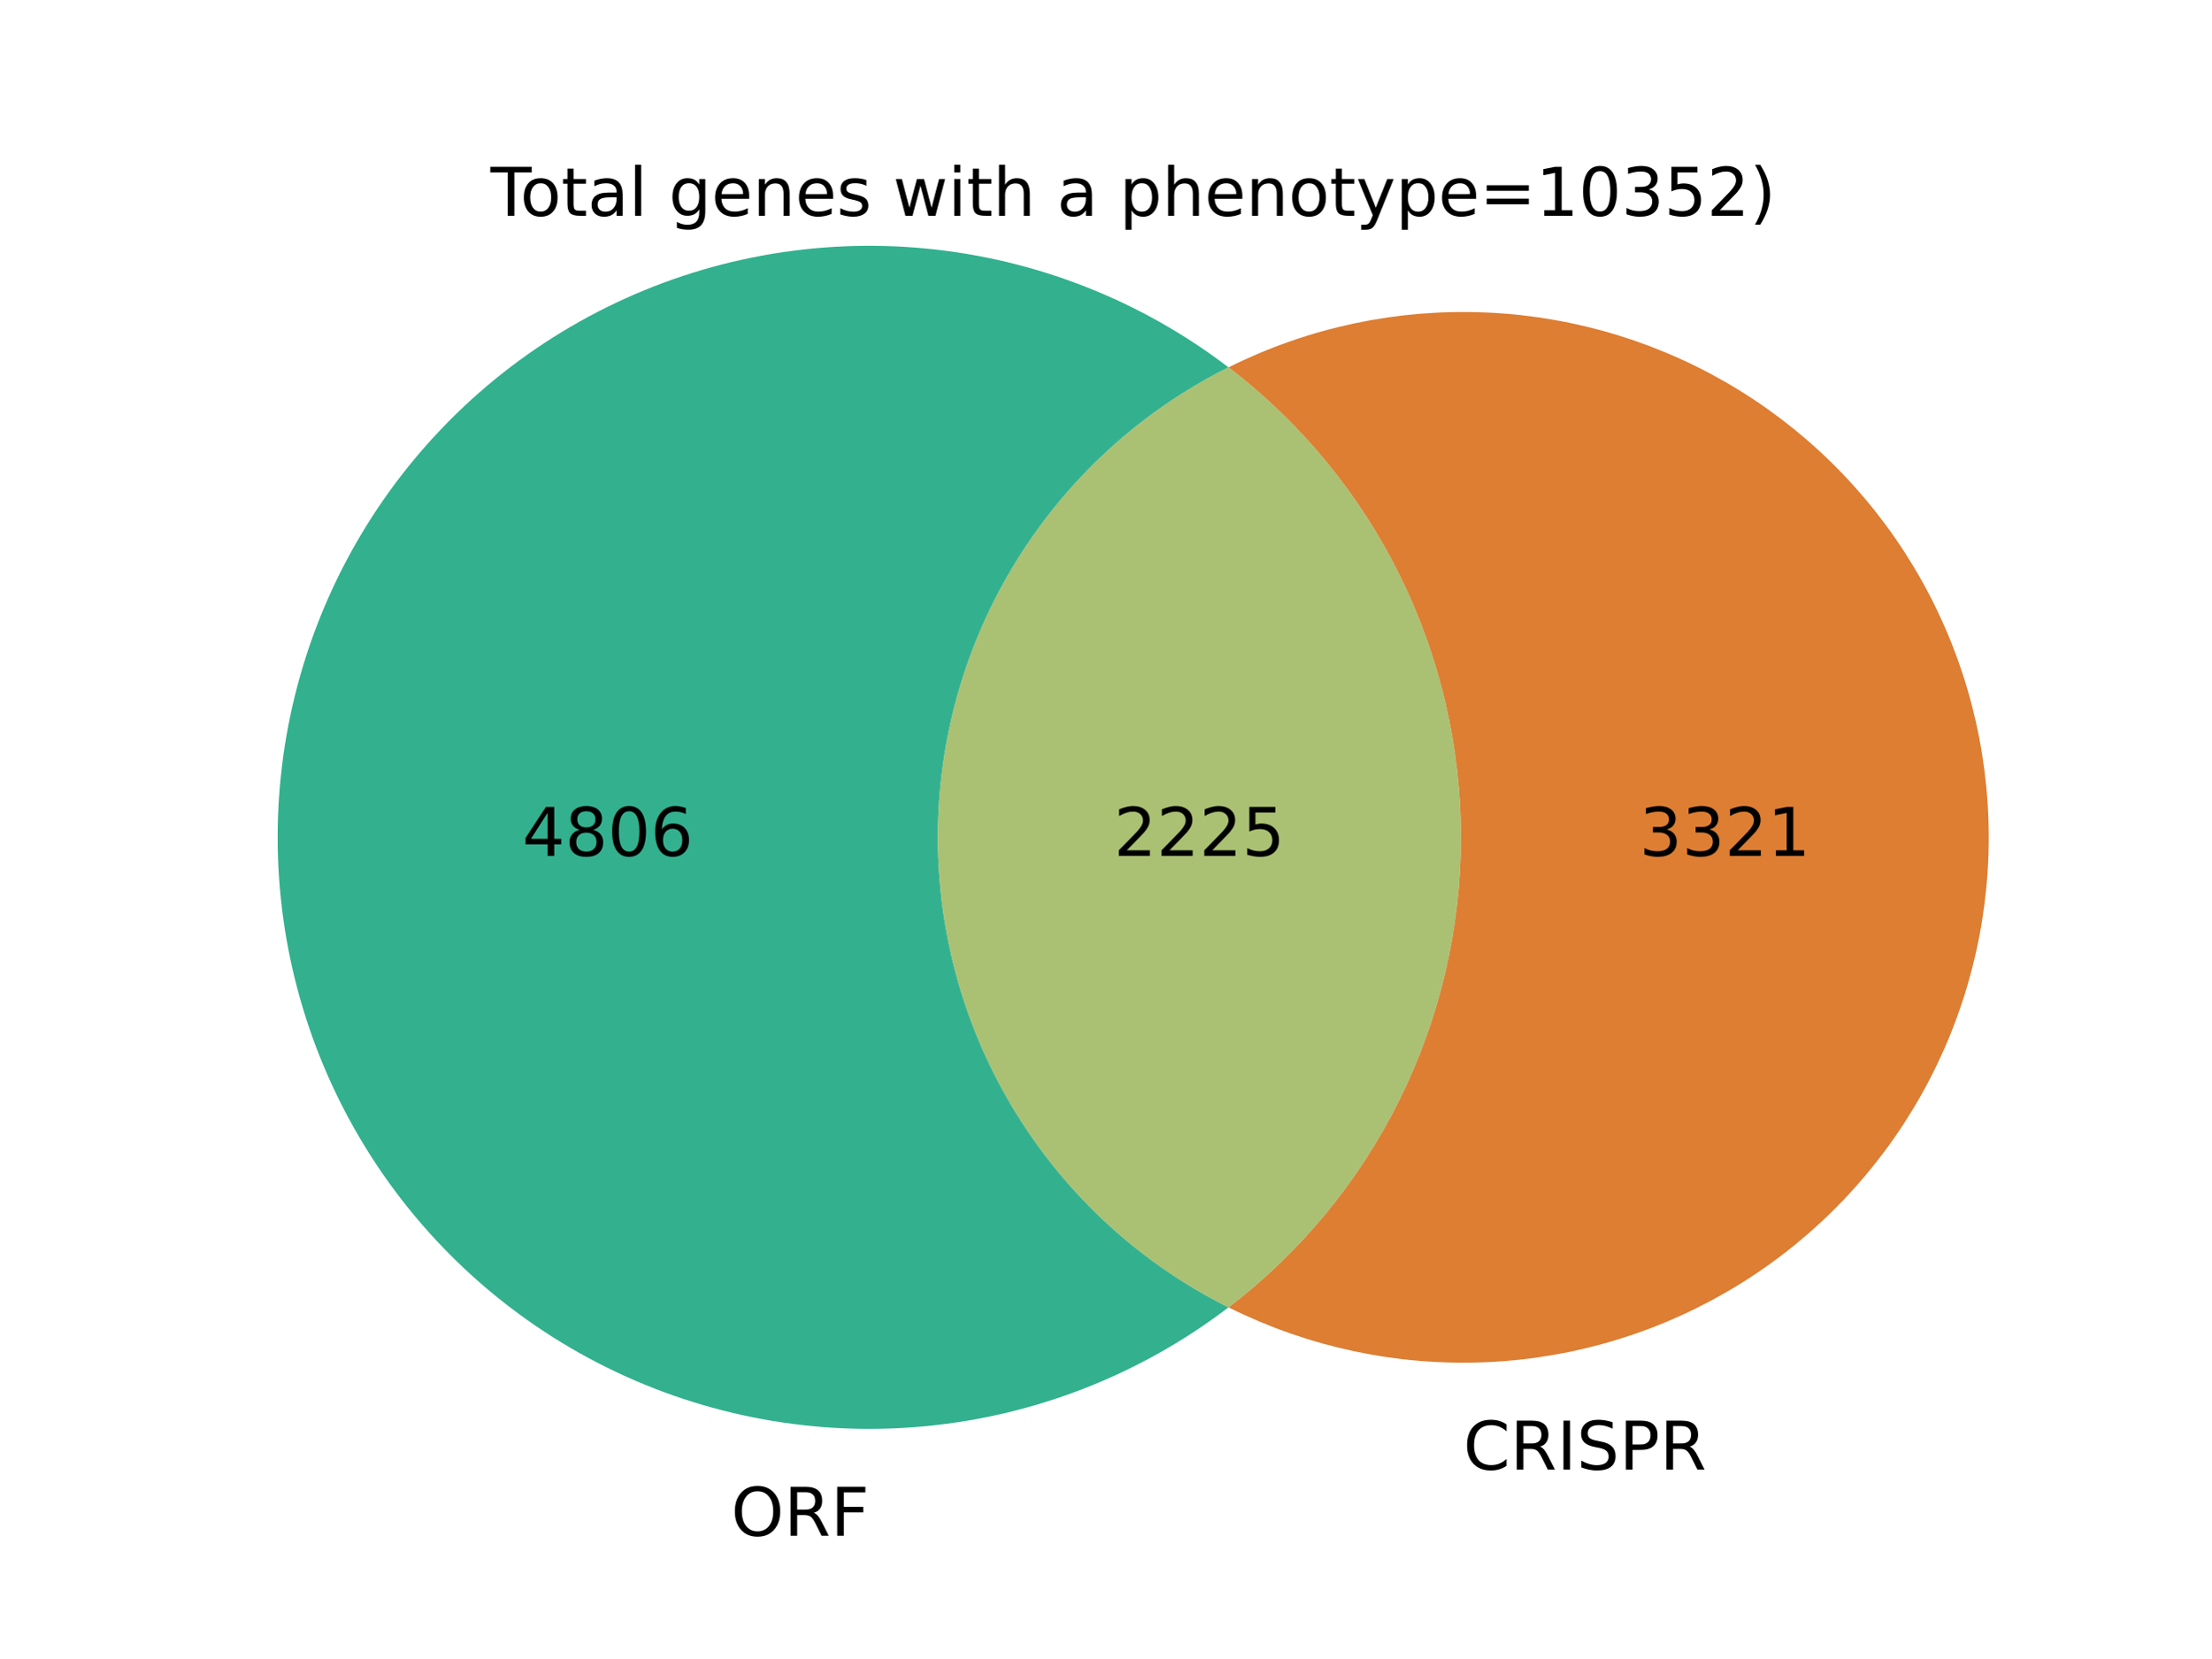
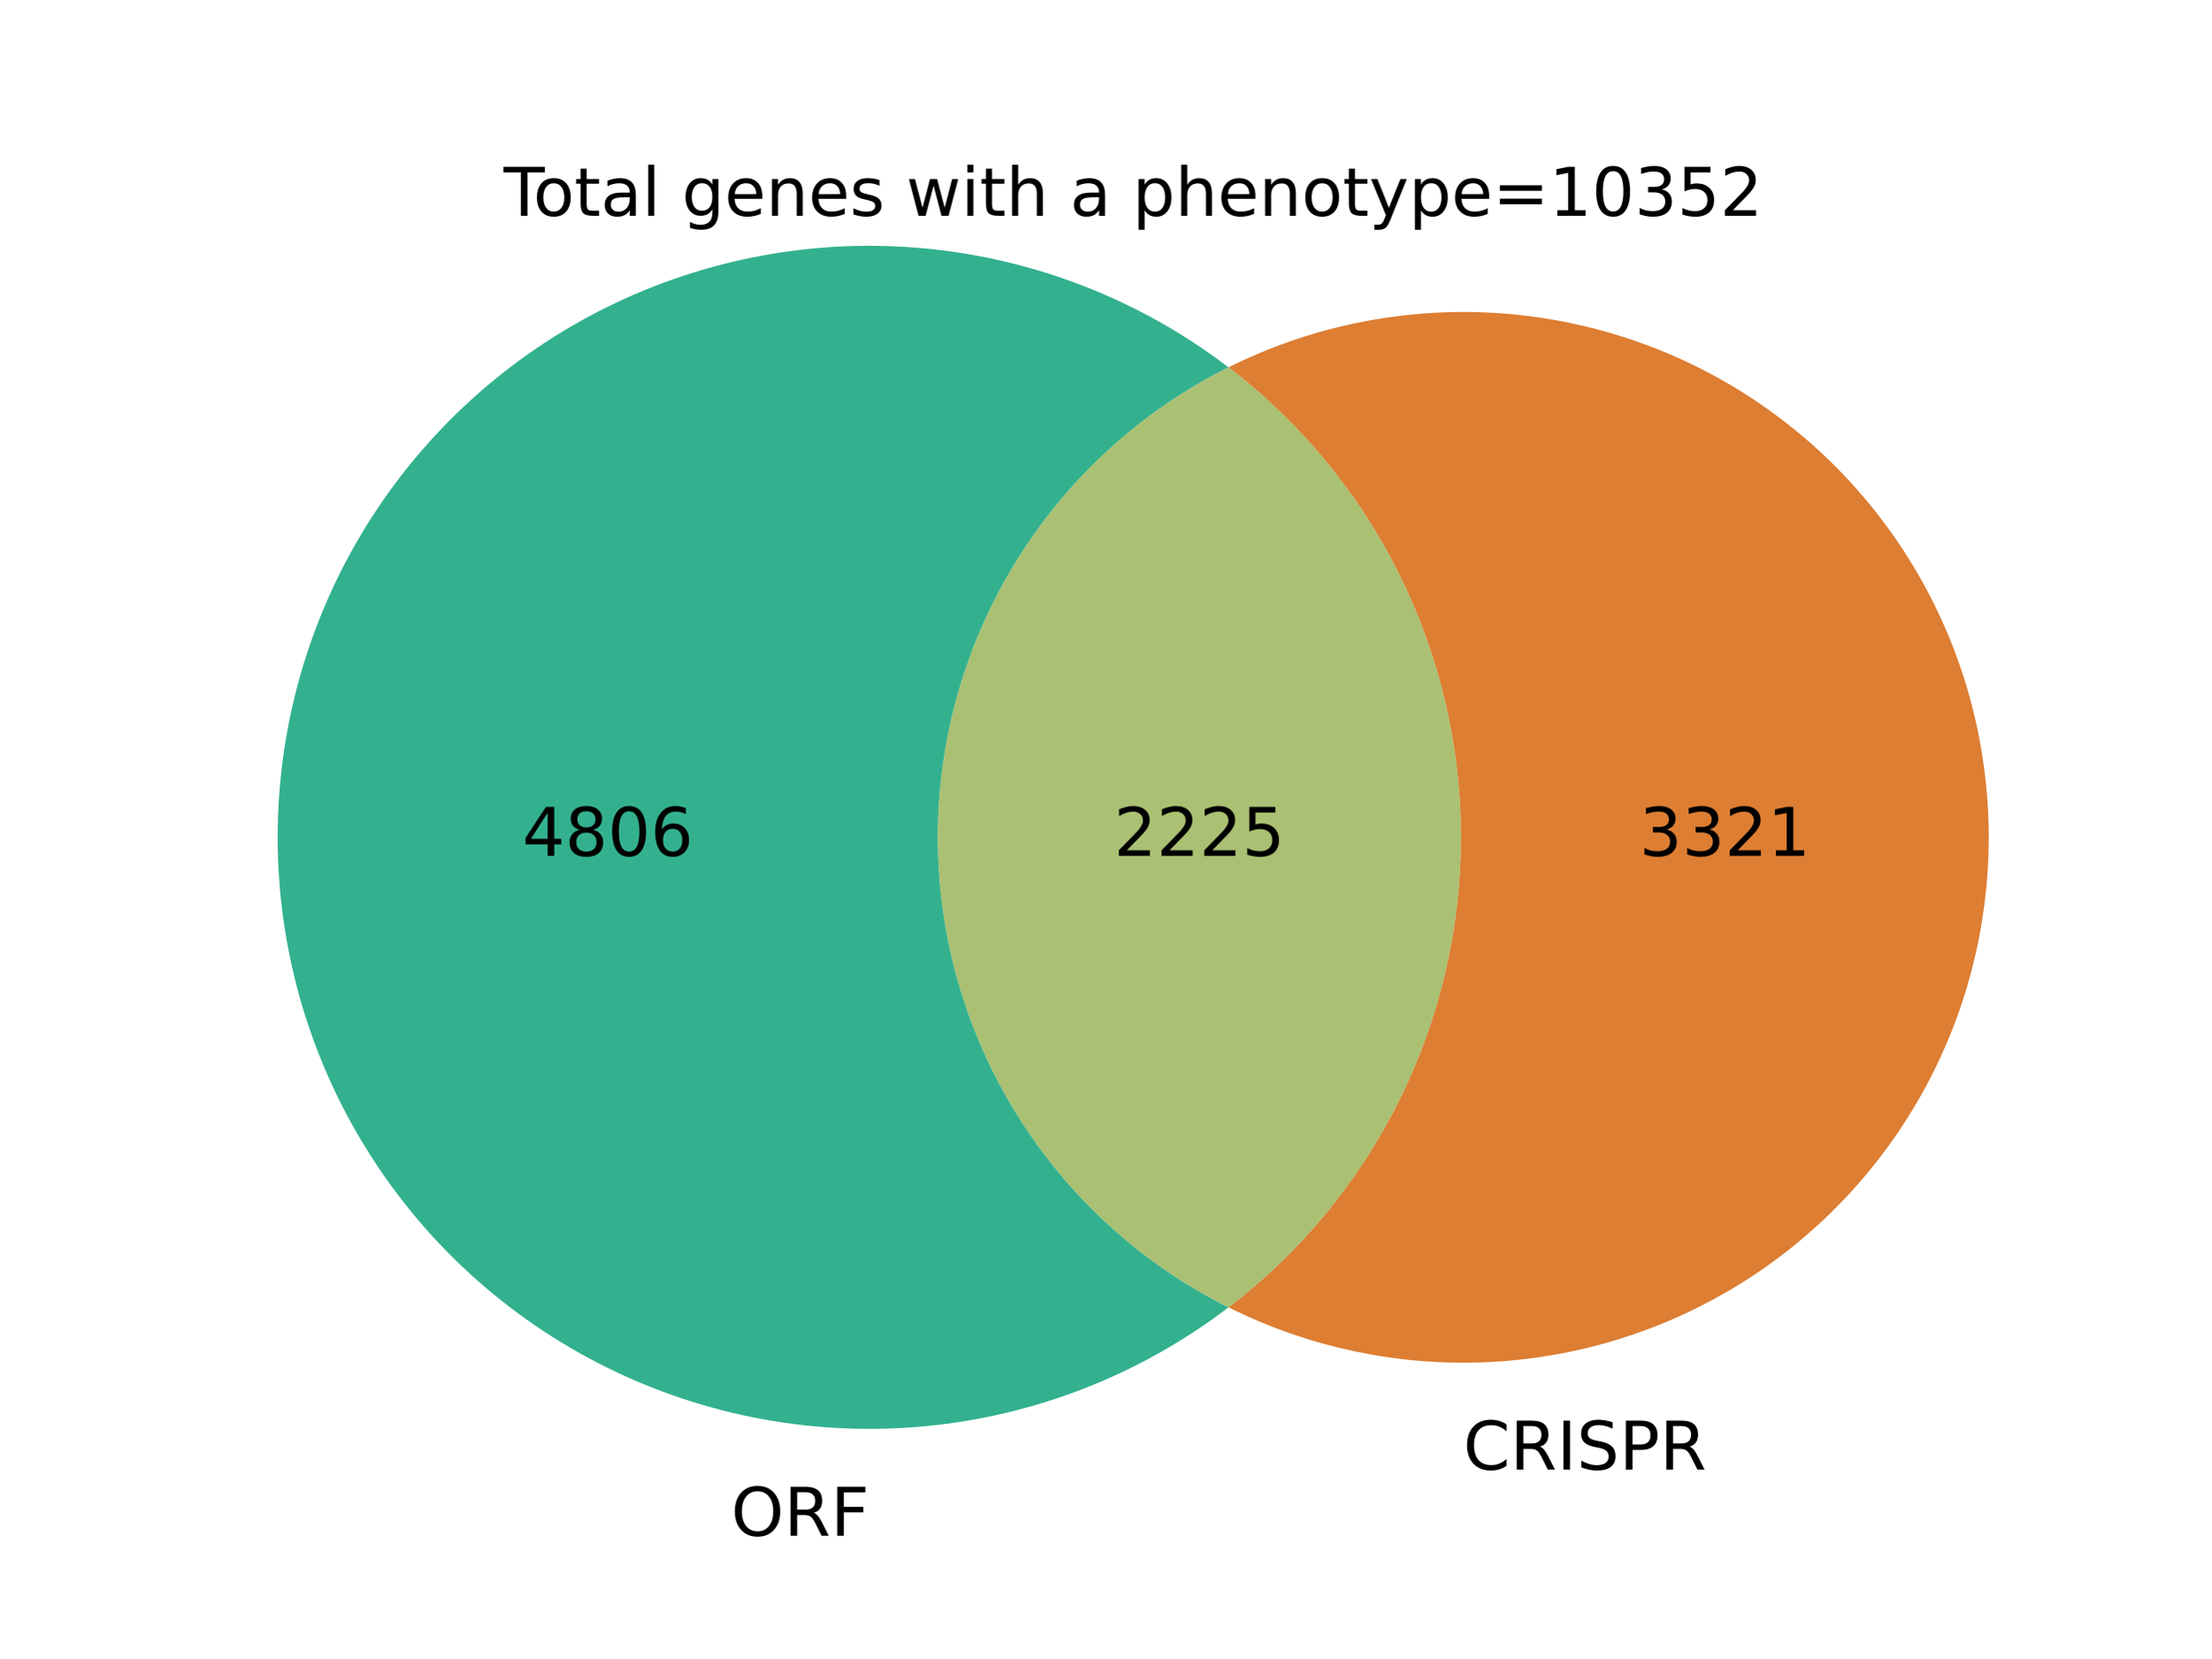
<svg xmlns="http://www.w3.org/2000/svg" xmlns:xlink="http://www.w3.org/1999/xlink" width="460.8pt" height="345.6pt" viewBox="0 0 460.8 345.6" version="1.1">
  <defs>
    <style type="text/css">*{stroke-linejoin: round; stroke-linecap: butt}</style>
  </defs>
  <g id="figure_1">
    <g id="patch_1">
      <path d="M 0 345.6  L 460.8 345.6  L 460.8 0  L 0 0  L 0 345.6  z " style="fill: none" />
    </g>
    <g id="axes_1">
      <g id="patch_2">
-         <path d="M 256.025 272.495  C 237.825 263.405 222.514 249.422 211.815 232.119  C 201.116 214.817 195.448 194.871 195.448 174.528  C 195.448 154.185 201.116 134.239 211.815 116.937  C 222.514 99.634 237.825 85.651 256.025 76.561  C 237.758 62.602 215.945 54.026 193.062 51.806  C 170.179 49.586 147.126 53.811 126.516 63.999  C 105.907 74.188 88.552 89.941 76.422 109.47  C 64.291 128.999 57.861 151.538 57.861 174.528  C 57.861 197.518 64.291 220.057 76.422 239.586  C 88.552 259.115 105.907 274.868 126.516 285.057  C 147.126 295.245 170.179 299.47 193.062 297.25  C 215.945 295.03 237.758 286.454 256.025 272.495  " clip-path="url(#pfdc2369c62)" style="fill: #009e73; opacity: 0.8" />
+         <path d="M 256.025 272.495  C 237.825 263.405 222.514 249.422 211.815 232.119  C 201.116 214.817 195.448 194.871 195.448 174.528  C 195.448 154.185 201.116 134.239 211.815 116.937  C 222.514 99.634 237.825 85.651 256.025 76.561  C 237.758 62.602 215.945 54.026 193.062 51.806  C 170.179 49.586 147.126 53.811 126.516 63.999  C 105.907 74.188 88.552 89.941 76.422 109.47  C 64.291 128.999 57.861 151.538 57.861 174.528  C 57.861 197.518 64.291 220.057 76.422 239.586  C 88.552 259.115 105.907 274.868 126.516 285.057  C 147.126 295.245 170.179 299.47 193.062 297.25  C 215.945 295.03 237.758 286.454 256.025 272.495  " clip-path="url(#p9360672072)" style="fill: #009e73; opacity: 0.8" />
      </g>
      <g id="patch_3">
-         <path d="M 256.025 76.561  C 271.083 88.069 283.288 102.896 291.687 119.886  C 300.087 136.876 304.456 155.575 304.456 174.528  C 304.456 193.481 300.087 212.18 291.687 229.17  C 283.288 246.16 271.083 260.987 256.025 272.495  C 272.719 280.833 291.271 284.766 309.912 283.921  C 328.554 283.077 346.673 277.48 362.545 267.666  C 378.416 257.852 391.519 244.142 400.604 227.843  C 409.689 211.543 414.459 193.189 414.459 174.528  C 414.459 155.867 409.689 137.513 400.604 121.213  C 391.519 104.914 378.416 91.204 362.545 81.39  C 346.673 71.576 328.554 65.979 309.912 65.135  C 291.271 64.29 272.719 68.223 256.025 76.561  " clip-path="url(#pfdc2369c62)" style="fill: #d55e00; opacity: 0.8" />
+         <path d="M 256.025 76.561  C 271.083 88.069 283.288 102.896 291.687 119.886  C 300.087 136.876 304.456 155.575 304.456 174.528  C 304.456 193.481 300.087 212.18 291.687 229.17  C 283.288 246.16 271.083 260.987 256.025 272.495  C 272.719 280.833 291.271 284.766 309.912 283.921  C 328.554 283.077 346.673 277.48 362.545 267.666  C 378.416 257.852 391.519 244.142 400.604 227.843  C 409.689 211.543 414.459 193.189 414.459 174.528  C 414.459 155.867 409.689 137.513 400.604 121.213  C 391.519 104.914 378.416 91.204 362.545 81.39  C 346.673 71.576 328.554 65.979 309.912 65.135  C 291.271 64.29 272.719 68.223 256.025 76.561  " clip-path="url(#p9360672072)" style="fill: #d55e00; opacity: 0.8" />
      </g>
      <g id="patch_4">
-         <path d="M 256.025 272.495  C 271.083 260.987 283.288 246.16 291.687 229.17  C 300.087 212.18 304.456 193.481 304.456 174.528  C 304.456 155.575 300.087 136.876 291.687 119.886  C 283.288 102.896 271.083 88.069 256.025 76.561  C 237.825 85.651 222.514 99.634 211.815 116.937  C 201.116 134.239 195.448 154.185 195.448 174.528  C 195.448 194.871 201.116 214.817 211.815 232.119  C 222.514 249.422 237.825 263.405 256.025 272.495  " clip-path="url(#pfdc2369c62)" style="fill: #95b050; opacity: 0.8" />
+         <path d="M 256.025 272.495  C 271.083 260.987 283.288 246.16 291.687 229.17  C 300.087 212.18 304.456 193.481 304.456 174.528  C 304.456 155.575 300.087 136.876 291.687 119.886  C 283.288 102.896 271.083 88.069 256.025 76.561  C 237.825 85.651 222.514 99.634 211.815 116.937  C 201.116 134.239 195.448 154.185 195.448 174.528  C 195.448 194.871 201.116 214.817 211.815 232.119  C 222.514 249.422 237.825 263.405 256.025 272.495  " clip-path="url(#p9360672072)" style="fill: #95b050; opacity: 0.8" />
      </g>
      <g id="text_1">
        <g transform="translate(108.8392 178.3911) scale(0.14 -0.14)">
          <defs>
            <path id="DejaVuSans-34" d="M 2419 4116  L 825 1625  L 2419 1625  L 2419 4116  z M 2253 4666  L 3047 4666  L 3047 1625  L 3713 1625  L 3713 1100  L 3047 1100  L 3047 0  L 2419 0  L 2419 1100  L 313 1100  L 313 1709  L 2253 4666  z " transform="scale(0.015625)" />
            <path id="DejaVuSans-38" d="M 2034 2216  Q 1584 2216 1326 1975  Q 1069 1734 1069 1313  Q 1069 891 1326 650  Q 1584 409 2034 409  Q 2484 409 2743 651  Q 3003 894 3003 1313  Q 3003 1734 2745 1975  Q 2488 2216 2034 2216  z M 1403 2484  Q 997 2584 770 2862  Q 544 3141 544 3541  Q 544 4100 942 4425  Q 1341 4750 2034 4750  Q 2731 4750 3128 4425  Q 3525 4100 3525 3541  Q 3525 3141 3298 2862  Q 3072 2584 2669 2484  Q 3125 2378 3379 2068  Q 3634 1759 3634 1313  Q 3634 634 3220 271  Q 2806 -91 2034 -91  Q 1263 -91 848 271  Q 434 634 434 1313  Q 434 1759 690 2068  Q 947 2378 1403 2484  z M 1172 3481  Q 1172 3119 1398 2916  Q 1625 2713 2034 2713  Q 2441 2713 2670 2916  Q 2900 3119 2900 3481  Q 2900 3844 2670 4047  Q 2441 4250 2034 4250  Q 1625 4250 1398 4047  Q 1172 3844 1172 3481  z " transform="scale(0.015625)" />
            <path id="DejaVuSans-30" d="M 2034 4250  Q 1547 4250 1301 3770  Q 1056 3291 1056 2328  Q 1056 1369 1301 889  Q 1547 409 2034 409  Q 2525 409 2770 889  Q 3016 1369 3016 2328  Q 3016 3291 2770 3770  Q 2525 4250 2034 4250  z M 2034 4750  Q 2819 4750 3233 4129  Q 3647 3509 3647 2328  Q 3647 1150 3233 529  Q 2819 -91 2034 -91  Q 1250 -91 836 529  Q 422 1150 422 2328  Q 422 3509 836 4129  Q 1250 4750 2034 4750  z " transform="scale(0.015625)" />
            <path id="DejaVuSans-36" d="M 2113 2584  Q 1688 2584 1439 2293  Q 1191 2003 1191 1497  Q 1191 994 1439 701  Q 1688 409 2113 409  Q 2538 409 2786 701  Q 3034 994 3034 1497  Q 3034 2003 2786 2293  Q 2538 2584 2113 2584  z M 3366 4563  L 3366 3988  Q 3128 4100 2886 4159  Q 2644 4219 2406 4219  Q 1781 4219 1451 3797  Q 1122 3375 1075 2522  Q 1259 2794 1537 2939  Q 1816 3084 2150 3084  Q 2853 3084 3261 2657  Q 3669 2231 3669 1497  Q 3669 778 3244 343  Q 2819 -91 2113 -91  Q 1303 -91 875 529  Q 447 1150 447 2328  Q 447 3434 972 4092  Q 1497 4750 2381 4750  Q 2619 4750 2861 4703  Q 3103 4656 3366 4563  z " transform="scale(0.015625)" />
          </defs>
          <use xlink:href="#DejaVuSans-34" />
          <use xlink:href="#DejaVuSans-38" x="63.623" />
          <use xlink:href="#DejaVuSans-30" x="127.246" />
          <use xlink:href="#DejaVuSans-36" x="190.869" />
        </g>
      </g>
      <g id="text_2">
        <g transform="translate(341.6429 178.3911) scale(0.14 -0.14)">
          <defs>
            <path id="DejaVuSans-33" d="M 2597 2516  Q 3050 2419 3304 2112  Q 3559 1806 3559 1356  Q 3559 666 3084 287  Q 2609 -91 1734 -91  Q 1441 -91 1130 -33  Q 819 25 488 141  L 488 750  Q 750 597 1062 519  Q 1375 441 1716 441  Q 2309 441 2620 675  Q 2931 909 2931 1356  Q 2931 1769 2642 2001  Q 2353 2234 1838 2234  L 1294 2234  L 1294 2753  L 1863 2753  Q 2328 2753 2575 2939  Q 2822 3125 2822 3475  Q 2822 3834 2567 4026  Q 2313 4219 1838 4219  Q 1578 4219 1281 4162  Q 984 4106 628 3988  L 628 4550  Q 988 4650 1302 4700  Q 1616 4750 1894 4750  Q 2613 4750 3031 4423  Q 3450 4097 3450 3541  Q 3450 3153 3228 2886  Q 3006 2619 2597 2516  z " transform="scale(0.015625)" />
            <path id="DejaVuSans-32" d="M 1228 531  L 3431 531  L 3431 0  L 469 0  L 469 531  Q 828 903 1448 1529  Q 2069 2156 2228 2338  Q 2531 2678 2651 2914  Q 2772 3150 2772 3378  Q 2772 3750 2511 3984  Q 2250 4219 1831 4219  Q 1534 4219 1204 4116  Q 875 4013 500 3803  L 500 4441  Q 881 4594 1212 4672  Q 1544 4750 1819 4750  Q 2544 4750 2975 4387  Q 3406 4025 3406 3419  Q 3406 3131 3298 2873  Q 3191 2616 2906 2266  Q 2828 2175 2409 1742  Q 1991 1309 1228 531  z " transform="scale(0.015625)" />
            <path id="DejaVuSans-31" d="M 794 531  L 1825 531  L 1825 4091  L 703 3866  L 703 4441  L 1819 4666  L 2450 4666  L 2450 531  L 3481 531  L 3481 0  L 794 0  L 794 531  z " transform="scale(0.015625)" />
          </defs>
          <use xlink:href="#DejaVuSans-33" />
          <use xlink:href="#DejaVuSans-33" x="63.623" />
          <use xlink:href="#DejaVuSans-32" x="127.246" />
          <use xlink:href="#DejaVuSans-31" x="190.869" />
        </g>
      </g>
      <g id="text_3">
        <g transform="translate(232.1371 178.3911) scale(0.14 -0.14)">
          <defs>
            <path id="DejaVuSans-35" d="M 691 4666  L 3169 4666  L 3169 4134  L 1269 4134  L 1269 2991  Q 1406 3038 1543 3061  Q 1681 3084 1819 3084  Q 2600 3084 3056 2656  Q 3513 2228 3513 1497  Q 3513 744 3044 326  Q 2575 -91 1722 -91  Q 1428 -91 1123 -41  Q 819 9 494 109  L 494 744  Q 775 591 1075 516  Q 1375 441 1709 441  Q 2250 441 2565 725  Q 2881 1009 2881 1497  Q 2881 1984 2565 2268  Q 2250 2553 1709 2553  Q 1456 2553 1204 2497  Q 953 2441 691 2322  L 691 4666  z " transform="scale(0.015625)" />
          </defs>
          <use xlink:href="#DejaVuSans-32" />
          <use xlink:href="#DejaVuSans-32" x="63.623" />
          <use xlink:href="#DejaVuSans-32" x="127.246" />
          <use xlink:href="#DejaVuSans-35" x="190.869" />
        </g>
      </g>
      <g id="text_4">
        <g transform="translate(152.3579 320.1039) scale(0.14 -0.14)">
          <defs>
            <path id="DejaVuSans-4f" d="M 2522 4238  Q 1834 4238 1429 3725  Q 1025 3213 1025 2328  Q 1025 1447 1429 934  Q 1834 422 2522 422  Q 3209 422 3611 934  Q 4013 1447 4013 2328  Q 4013 3213 3611 3725  Q 3209 4238 2522 4238  z M 2522 4750  Q 3503 4750 4090 4092  Q 4678 3434 4678 2328  Q 4678 1225 4090 567  Q 3503 -91 2522 -91  Q 1538 -91 948 565  Q 359 1222 359 2328  Q 359 3434 948 4092  Q 1538 4750 2522 4750  z " transform="scale(0.015625)" />
            <path id="DejaVuSans-52" d="M 2841 2188  Q 3044 2119 3236 1894  Q 3428 1669 3622 1275  L 4263 0  L 3584 0  L 2988 1197  Q 2756 1666 2539 1819  Q 2322 1972 1947 1972  L 1259 1972  L 1259 0  L 628 0  L 628 4666  L 2053 4666  Q 2853 4666 3247 4331  Q 3641 3997 3641 3322  Q 3641 2881 3436 2590  Q 3231 2300 2841 2188  z M 1259 4147  L 1259 2491  L 2053 2491  Q 2509 2491 2742 2702  Q 2975 2913 2975 3322  Q 2975 3731 2742 3939  Q 2509 4147 2053 4147  L 1259 4147  z " transform="scale(0.015625)" />
            <path id="DejaVuSans-46" d="M 628 4666  L 3309 4666  L 3309 4134  L 1259 4134  L 1259 2759  L 3109 2759  L 3109 2228  L 1259 2228  L 1259 0  L 628 0  L 628 4666  z " transform="scale(0.015625)" />
          </defs>
          <use xlink:href="#DejaVuSans-4f" />
          <use xlink:href="#DejaVuSans-52" x="78.711" />
          <use xlink:href="#DejaVuSans-46" x="148.193" />
        </g>
      </g>
      <g id="text_5">
        <g transform="translate(304.9536 306.3118) scale(0.14 -0.14)">
          <defs>
            <path id="DejaVuSans-43" d="M 4122 4306  L 4122 3641  Q 3803 3938 3442 4084  Q 3081 4231 2675 4231  Q 1875 4231 1450 3742  Q 1025 3253 1025 2328  Q 1025 1406 1450 917  Q 1875 428 2675 428  Q 3081 428 3442 575  Q 3803 722 4122 1019  L 4122 359  Q 3791 134 3420 21  Q 3050 -91 2638 -91  Q 1578 -91 968 557  Q 359 1206 359 2328  Q 359 3453 968 4101  Q 1578 4750 2638 4750  Q 3056 4750 3426 4639  Q 3797 4528 4122 4306  z " transform="scale(0.015625)" />
            <path id="DejaVuSans-49" d="M 628 4666  L 1259 4666  L 1259 0  L 628 0  L 628 4666  z " transform="scale(0.015625)" />
            <path id="DejaVuSans-53" d="M 3425 4513  L 3425 3897  Q 3066 4069 2747 4153  Q 2428 4238 2131 4238  Q 1616 4238 1336 4038  Q 1056 3838 1056 3469  Q 1056 3159 1242 3001  Q 1428 2844 1947 2747  L 2328 2669  Q 3034 2534 3370 2195  Q 3706 1856 3706 1288  Q 3706 609 3251 259  Q 2797 -91 1919 -91  Q 1588 -91 1214 -16  Q 841 59 441 206  L 441 856  Q 825 641 1194 531  Q 1563 422 1919 422  Q 2459 422 2753 634  Q 3047 847 3047 1241  Q 3047 1584 2836 1778  Q 2625 1972 2144 2069  L 1759 2144  Q 1053 2284 737 2584  Q 422 2884 422 3419  Q 422 4038 858 4394  Q 1294 4750 2059 4750  Q 2388 4750 2728 4690  Q 3069 4631 3425 4513  z " transform="scale(0.015625)" />
            <path id="DejaVuSans-50" d="M 1259 4147  L 1259 2394  L 2053 2394  Q 2494 2394 2734 2622  Q 2975 2850 2975 3272  Q 2975 3691 2734 3919  Q 2494 4147 2053 4147  L 1259 4147  z M 628 4666  L 2053 4666  Q 2838 4666 3239 4311  Q 3641 3956 3641 3272  Q 3641 2581 3239 2228  Q 2838 1875 2053 1875  L 1259 1875  L 1259 0  L 628 0  L 628 4666  z " transform="scale(0.015625)" />
          </defs>
          <use xlink:href="#DejaVuSans-43" />
          <use xlink:href="#DejaVuSans-52" x="69.824" />
          <use xlink:href="#DejaVuSans-49" x="139.307" />
          <use xlink:href="#DejaVuSans-53" x="168.799" />
          <use xlink:href="#DejaVuSans-50" x="232.275" />
          <use xlink:href="#DejaVuSans-52" x="292.578" />
        </g>
      </g>
      <g id="text_6">
-         <g transform="translate(102.2227 44.96944) scale(0.14 -0.14)">
+         <g transform="translate(104.9537 44.96944) scale(0.14 -0.14)">
          <defs>
            <path id="DejaVuSans-54" d="M -19 4666  L 3928 4666  L 3928 4134  L 2272 4134  L 2272 0  L 1638 0  L 1638 4134  L -19 4134  L -19 4666  z " transform="scale(0.015625)" />
            <path id="DejaVuSans-6f" d="M 1959 3097  Q 1497 3097 1228 2736  Q 959 2375 959 1747  Q 959 1119 1226 758  Q 1494 397 1959 397  Q 2419 397 2687 759  Q 2956 1122 2956 1747  Q 2956 2369 2687 2733  Q 2419 3097 1959 3097  z M 1959 3584  Q 2709 3584 3137 3096  Q 3566 2609 3566 1747  Q 3566 888 3137 398  Q 2709 -91 1959 -91  Q 1206 -91 779 398  Q 353 888 353 1747  Q 353 2609 779 3096  Q 1206 3584 1959 3584  z " transform="scale(0.015625)" />
            <path id="DejaVuSans-74" d="M 1172 4494  L 1172 3500  L 2356 3500  L 2356 3053  L 1172 3053  L 1172 1153  Q 1172 725 1289 603  Q 1406 481 1766 481  L 2356 481  L 2356 0  L 1766 0  Q 1100 0 847 248  Q 594 497 594 1153  L 594 3053  L 172 3053  L 172 3500  L 594 3500  L 594 4494  L 1172 4494  z " transform="scale(0.015625)" />
            <path id="DejaVuSans-61" d="M 2194 1759  Q 1497 1759 1228 1600  Q 959 1441 959 1056  Q 959 750 1161 570  Q 1363 391 1709 391  Q 2188 391 2477 730  Q 2766 1069 2766 1631  L 2766 1759  L 2194 1759  z M 3341 1997  L 3341 0  L 2766 0  L 2766 531  Q 2569 213 2275 61  Q 1981 -91 1556 -91  Q 1019 -91 701 211  Q 384 513 384 1019  Q 384 1609 779 1909  Q 1175 2209 1959 2209  L 2766 2209  L 2766 2266  Q 2766 2663 2505 2880  Q 2244 3097 1772 3097  Q 1472 3097 1187 3025  Q 903 2953 641 2809  L 641 3341  Q 956 3463 1253 3523  Q 1550 3584 1831 3584  Q 2591 3584 2966 3190  Q 3341 2797 3341 1997  z " transform="scale(0.015625)" />
            <path id="DejaVuSans-6c" d="M 603 4863  L 1178 4863  L 1178 0  L 603 0  L 603 4863  z " transform="scale(0.015625)" />
            <path id="DejaVuSans-20" transform="scale(0.015625)" />
            <path id="DejaVuSans-67" d="M 2906 1791  Q 2906 2416 2648 2759  Q 2391 3103 1925 3103  Q 1463 3103 1205 2759  Q 947 2416 947 1791  Q 947 1169 1205 825  Q 1463 481 1925 481  Q 2391 481 2648 825  Q 2906 1169 2906 1791  z M 3481 434  Q 3481 -459 3084 -895  Q 2688 -1331 1869 -1331  Q 1566 -1331 1297 -1286  Q 1028 -1241 775 -1147  L 775 -588  Q 1028 -725 1275 -790  Q 1522 -856 1778 -856  Q 2344 -856 2625 -561  Q 2906 -266 2906 331  L 2906 616  Q 2728 306 2450 153  Q 2172 0 1784 0  Q 1141 0 747 490  Q 353 981 353 1791  Q 353 2603 747 3093  Q 1141 3584 1784 3584  Q 2172 3584 2450 3431  Q 2728 3278 2906 2969  L 2906 3500  L 3481 3500  L 3481 434  z " transform="scale(0.015625)" />
            <path id="DejaVuSans-65" d="M 3597 1894  L 3597 1613  L 953 1613  Q 991 1019 1311 708  Q 1631 397 2203 397  Q 2534 397 2845 478  Q 3156 559 3463 722  L 3463 178  Q 3153 47 2828 -22  Q 2503 -91 2169 -91  Q 1331 -91 842 396  Q 353 884 353 1716  Q 353 2575 817 3079  Q 1281 3584 2069 3584  Q 2775 3584 3186 3129  Q 3597 2675 3597 1894  z M 3022 2063  Q 3016 2534 2758 2815  Q 2500 3097 2075 3097  Q 1594 3097 1305 2825  Q 1016 2553 972 2059  L 3022 2063  z " transform="scale(0.015625)" />
            <path id="DejaVuSans-6e" d="M 3513 2113  L 3513 0  L 2938 0  L 2938 2094  Q 2938 2591 2744 2837  Q 2550 3084 2163 3084  Q 1697 3084 1428 2787  Q 1159 2491 1159 1978  L 1159 0  L 581 0  L 581 3500  L 1159 3500  L 1159 2956  Q 1366 3272 1645 3428  Q 1925 3584 2291 3584  Q 2894 3584 3203 3211  Q 3513 2838 3513 2113  z " transform="scale(0.015625)" />
            <path id="DejaVuSans-73" d="M 2834 3397  L 2834 2853  Q 2591 2978 2328 3040  Q 2066 3103 1784 3103  Q 1356 3103 1142 2972  Q 928 2841 928 2578  Q 928 2378 1081 2264  Q 1234 2150 1697 2047  L 1894 2003  Q 2506 1872 2764 1633  Q 3022 1394 3022 966  Q 3022 478 2636 193  Q 2250 -91 1575 -91  Q 1294 -91 989 -36  Q 684 19 347 128  L 347 722  Q 666 556 975 473  Q 1284 391 1588 391  Q 1994 391 2212 530  Q 2431 669 2431 922  Q 2431 1156 2273 1281  Q 2116 1406 1581 1522  L 1381 1569  Q 847 1681 609 1914  Q 372 2147 372 2553  Q 372 3047 722 3315  Q 1072 3584 1716 3584  Q 2034 3584 2315 3537  Q 2597 3491 2834 3397  z " transform="scale(0.015625)" />
            <path id="DejaVuSans-77" d="M 269 3500  L 844 3500  L 1563 769  L 2278 3500  L 2956 3500  L 3675 769  L 4391 3500  L 4966 3500  L 4050 0  L 3372 0  L 2619 2869  L 1863 0  L 1184 0  L 269 3500  z " transform="scale(0.015625)" />
            <path id="DejaVuSans-69" d="M 603 3500  L 1178 3500  L 1178 0  L 603 0  L 603 3500  z M 603 4863  L 1178 4863  L 1178 4134  L 603 4134  L 603 4863  z " transform="scale(0.015625)" />
            <path id="DejaVuSans-68" d="M 3513 2113  L 3513 0  L 2938 0  L 2938 2094  Q 2938 2591 2744 2837  Q 2550 3084 2163 3084  Q 1697 3084 1428 2787  Q 1159 2491 1159 1978  L 1159 0  L 581 0  L 581 4863  L 1159 4863  L 1159 2956  Q 1366 3272 1645 3428  Q 1925 3584 2291 3584  Q 2894 3584 3203 3211  Q 3513 2838 3513 2113  z " transform="scale(0.015625)" />
            <path id="DejaVuSans-70" d="M 1159 525  L 1159 -1331  L 581 -1331  L 581 3500  L 1159 3500  L 1159 2969  Q 1341 3281 1617 3432  Q 1894 3584 2278 3584  Q 2916 3584 3314 3078  Q 3713 2572 3713 1747  Q 3713 922 3314 415  Q 2916 -91 2278 -91  Q 1894 -91 1617 61  Q 1341 213 1159 525  z M 3116 1747  Q 3116 2381 2855 2742  Q 2594 3103 2138 3103  Q 1681 3103 1420 2742  Q 1159 2381 1159 1747  Q 1159 1113 1420 752  Q 1681 391 2138 391  Q 2594 391 2855 752  Q 3116 1113 3116 1747  z " transform="scale(0.015625)" />
            <path id="DejaVuSans-79" d="M 2059 -325  Q 1816 -950 1584 -1140  Q 1353 -1331 966 -1331  L 506 -1331  L 506 -850  L 844 -850  Q 1081 -850 1212 -737  Q 1344 -625 1503 -206  L 1606 56  L 191 3500  L 800 3500  L 1894 763  L 2988 3500  L 3597 3500  L 2059 -325  z " transform="scale(0.015625)" />
            <path id="DejaVuSans-3d" d="M 678 2906  L 4684 2906  L 4684 2381  L 678 2381  L 678 2906  z M 678 1631  L 4684 1631  L 4684 1100  L 678 1100  L 678 1631  z " transform="scale(0.015625)" />
-             <path id="DejaVuSans-29" d="M 513 4856  L 1013 4856  Q 1481 4119 1714 3412  Q 1947 2706 1947 2009  Q 1947 1309 1714 600  Q 1481 -109 1013 -844  L 513 -844  Q 928 -128 1133 580  Q 1338 1288 1338 2009  Q 1338 2731 1133 3434  Q 928 4138 513 4856  z " transform="scale(0.015625)" />
          </defs>
          <use xlink:href="#DejaVuSans-54" />
          <use xlink:href="#DejaVuSans-6f" x="44.084" />
          <use xlink:href="#DejaVuSans-74" x="105.266" />
          <use xlink:href="#DejaVuSans-61" x="144.475" />
          <use xlink:href="#DejaVuSans-6c" x="205.754" />
          <use xlink:href="#DejaVuSans-20" x="233.537" />
          <use xlink:href="#DejaVuSans-67" x="265.324" />
          <use xlink:href="#DejaVuSans-65" x="328.801" />
          <use xlink:href="#DejaVuSans-6e" x="390.324" />
          <use xlink:href="#DejaVuSans-65" x="453.703" />
          <use xlink:href="#DejaVuSans-73" x="515.227" />
          <use xlink:href="#DejaVuSans-20" x="567.326" />
          <use xlink:href="#DejaVuSans-77" x="599.113" />
          <use xlink:href="#DejaVuSans-69" x="680.9" />
          <use xlink:href="#DejaVuSans-74" x="708.684" />
          <use xlink:href="#DejaVuSans-68" x="747.893" />
          <use xlink:href="#DejaVuSans-20" x="811.271" />
          <use xlink:href="#DejaVuSans-61" x="843.059" />
          <use xlink:href="#DejaVuSans-20" x="904.338" />
          <use xlink:href="#DejaVuSans-70" x="936.125" />
          <use xlink:href="#DejaVuSans-68" x="999.602" />
          <use xlink:href="#DejaVuSans-65" x="1062.98" />
          <use xlink:href="#DejaVuSans-6e" x="1124.504" />
          <use xlink:href="#DejaVuSans-6f" x="1187.883" />
          <use xlink:href="#DejaVuSans-74" x="1249.064" />
          <use xlink:href="#DejaVuSans-79" x="1288.273" />
          <use xlink:href="#DejaVuSans-70" x="1347.453" />
          <use xlink:href="#DejaVuSans-65" x="1410.93" />
          <use xlink:href="#DejaVuSans-3d" x="1472.453" />
          <use xlink:href="#DejaVuSans-31" x="1556.242" />
          <use xlink:href="#DejaVuSans-30" x="1619.865" />
          <use xlink:href="#DejaVuSans-33" x="1683.488" />
          <use xlink:href="#DejaVuSans-35" x="1747.111" />
          <use xlink:href="#DejaVuSans-32" x="1810.734" />
-           <use xlink:href="#DejaVuSans-29" x="1874.357" />
        </g>
      </g>
    </g>
  </g>
  <defs>
-     <clipPath id="pfdc2369c62">
+     <clipPath id="p9360672072">
      <rect x="57.6" y="50.969" width="357.12" height="247.117" />
    </clipPath>
  </defs>
</svg>
